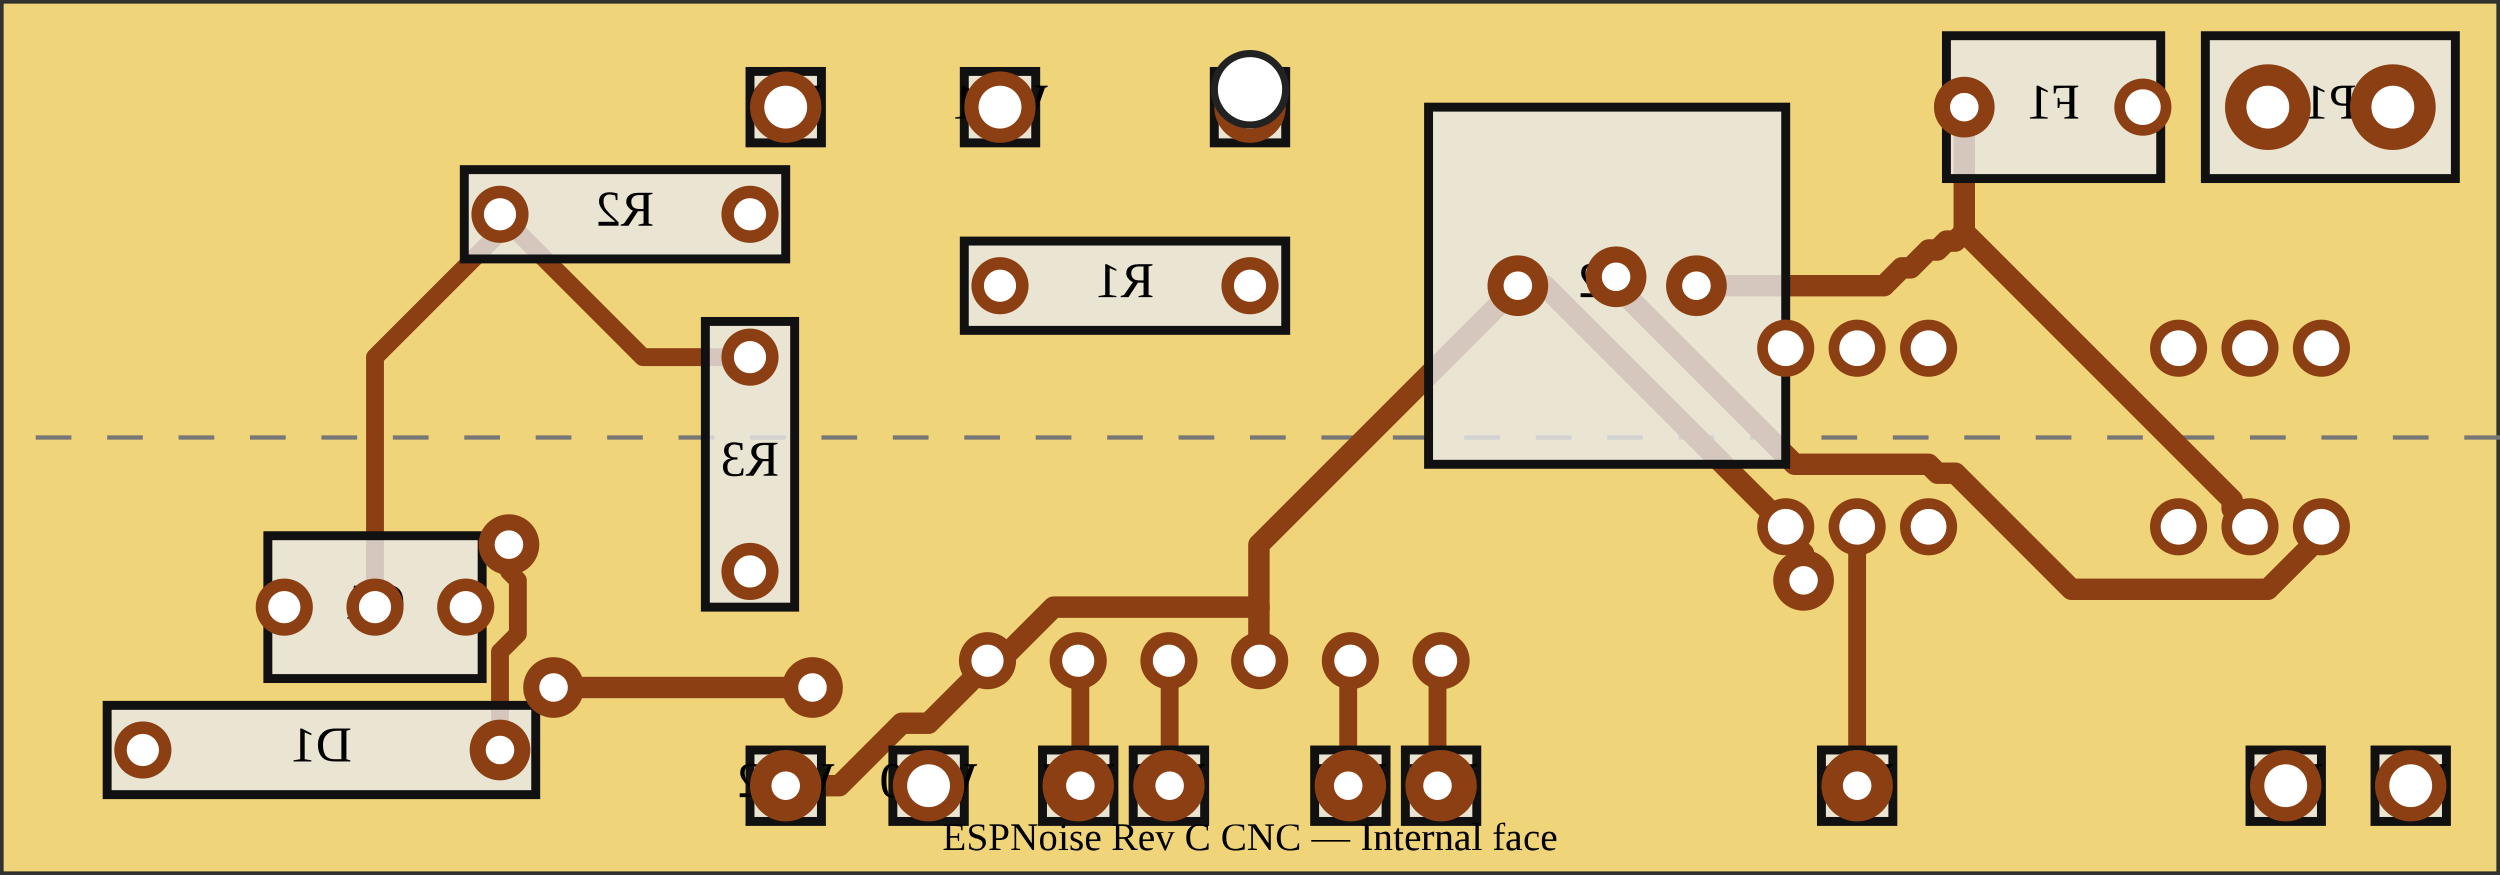
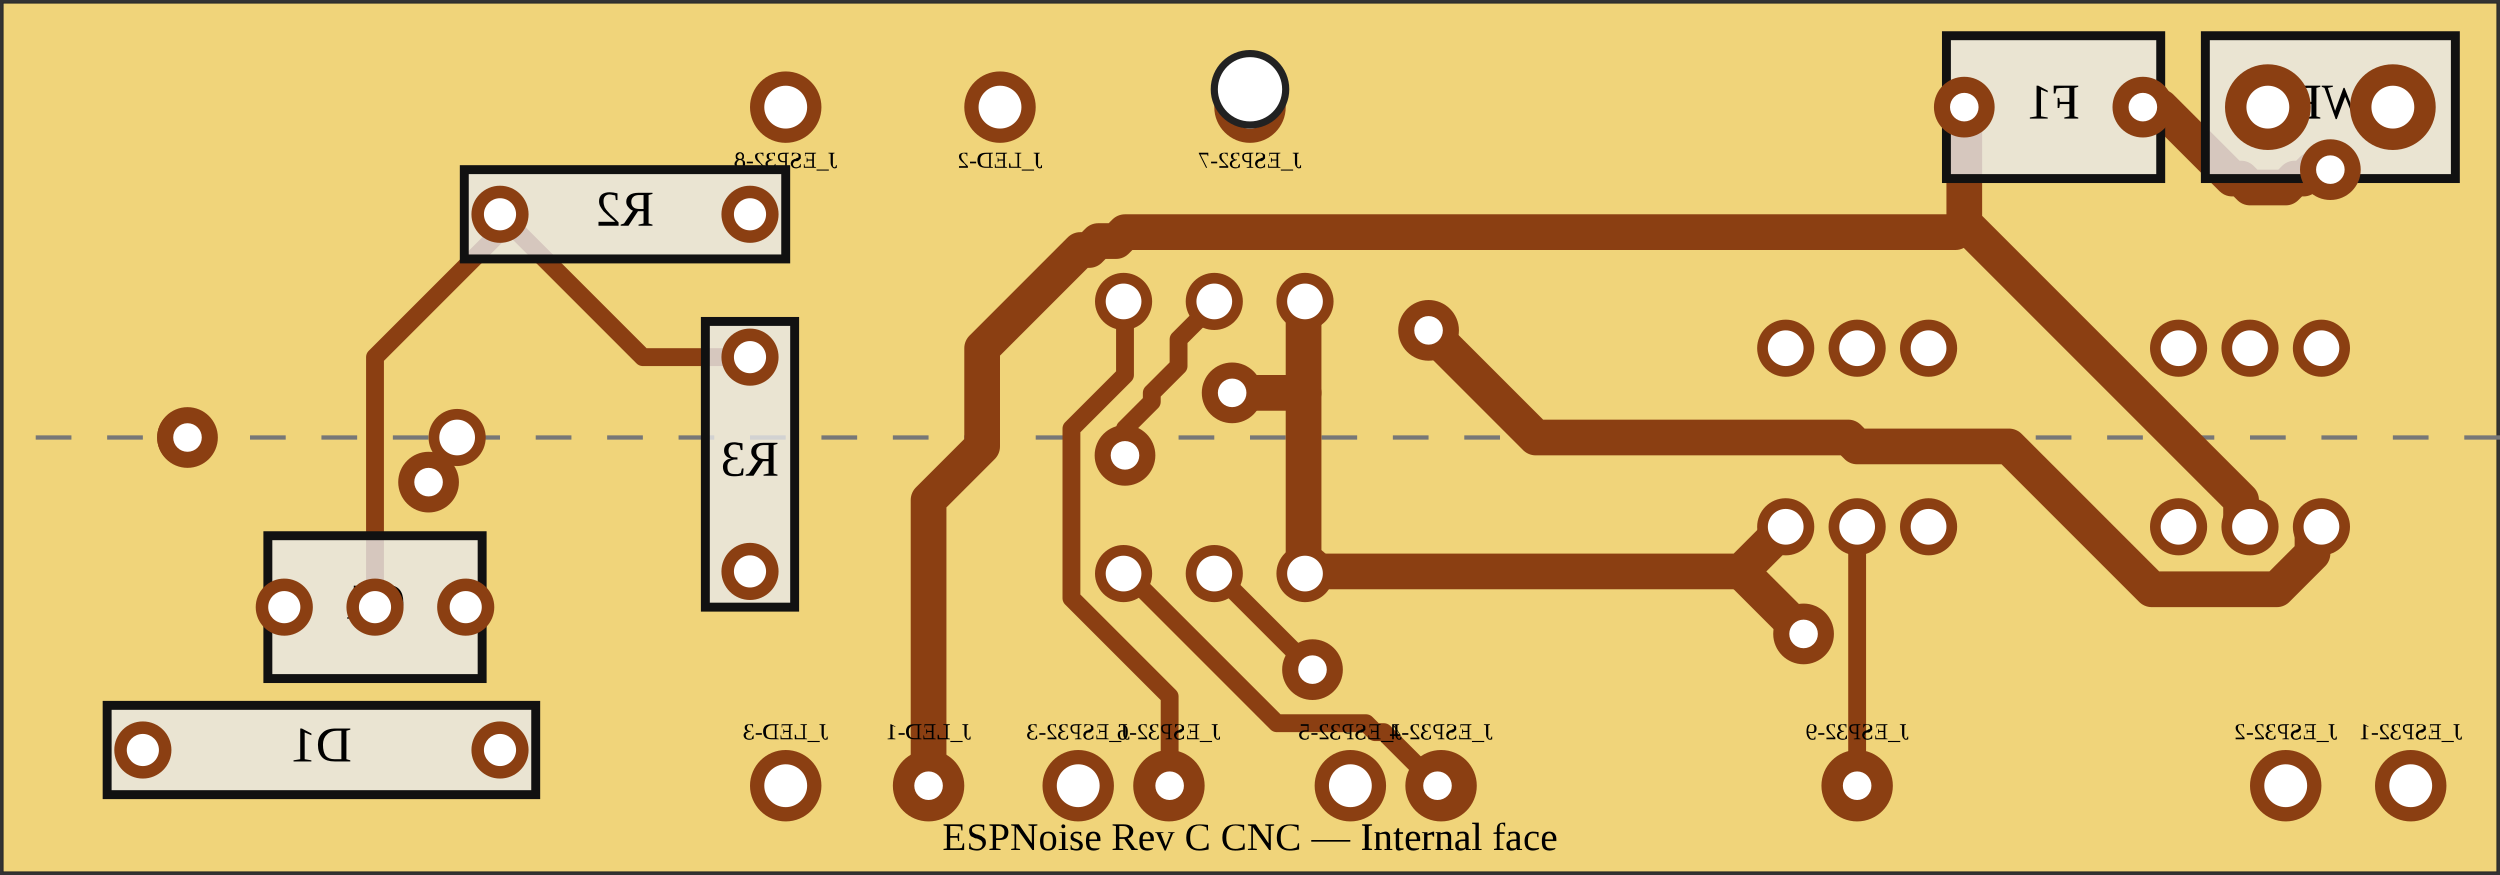
<svg xmlns="http://www.w3.org/2000/svg" width="70.0mm" height="24.5mm" viewBox="0 0 70.0 24.5">
  <rect width="70.0" height="24.5" fill="#f0d47a" stroke="#222" stroke-width="0.2" />
  <g transform="translate(70.0 0) scale(-1 1)">
    <g transform="">
      <rect width="70.0" height="24.5" fill="none" stroke="#333" stroke-width="0.15" />
      <line x1="0" y1="12.25" x2="70.0" y2="12.25" stroke="#777" stroke-width="0.12" stroke-dasharray="1,1" />
-       <polyline points="29.75,18.5 29.75,22.0" fill="none" stroke="#8b3f12" stroke-width="0.5" stroke-linecap="round" stroke-linejoin="round" />
-       <polyline points="32.25,18.5 32.25,22.0" fill="none" stroke="#8b3f12" stroke-width="0.5" stroke-linecap="round" stroke-linejoin="round" />
-       <polyline points="37.25,18.5 37.25,22.0" fill="none" stroke="#8b3f12" stroke-width="0.5" stroke-linecap="round" stroke-linejoin="round" />
-       <polyline points="39.75,18.5 39.75,22.0" fill="none" stroke="#8b3f12" stroke-width="0.5" stroke-linecap="round" stroke-linejoin="round" />
+       <polyline points="38.5,16.0 34.25,20.25 31.75,20.25 31.5,20.5 31.25,20.5 29.75,22.0" fill="none" stroke="#8b3f12" stroke-width="0.5" stroke-linecap="round" stroke-linejoin="round" />
+       <polyline points="36.0,16.0 33.25,18.75" fill="none" stroke="#8b3f12" stroke-width="0.5" stroke-linecap="round" stroke-linejoin="round" />
+       <polyline points="38.5,8.5 38.5,10.5 40.0,12.0 40.0,16.75 37.25,19.5 37.25,22.0" fill="none" stroke="#8b3f12" stroke-width="0.5" stroke-linecap="round" stroke-linejoin="round" />
+       <polyline points="36.0,8.5 37.0,9.5 37.0,10.25 37.75,11.0 37.75,11.25 38.5,12.0 38.5,12.75" fill="none" stroke="#8b3f12" stroke-width="0.5" stroke-linecap="round" stroke-linejoin="round" />
      <polyline points="18.0,14.75 18.0,22.0" fill="none" stroke="#8b3f12" stroke-width="0.5" stroke-linecap="round" stroke-linejoin="round" />
-       <polyline points="20.0,14.75 26.75,8.0 27.5,8.0" fill="none" stroke="#8b3f12" stroke-width="0.6" stroke-linecap="round" stroke-linejoin="round" />
-       <polyline points="27.5,8.0 34.75,15.25 34.75,18.5" fill="none" stroke="#8b3f12" stroke-width="0.6" stroke-linecap="round" stroke-linejoin="round" />
-       <polyline points="34.75,17.0 40.5,17.0 42.0,18.5 42.25,18.5" fill="none" stroke="#8b3f12" stroke-width="0.6" stroke-linecap="round" stroke-linejoin="round" />
-       <polyline points="42.25,18.5 44.0,20.25 44.75,20.25 46.5,22.0 48.0,22.0" fill="none" stroke="#8b3f12" stroke-width="0.6" stroke-linecap="round" stroke-linejoin="round" />
-       <polyline points="20.0,14.75 19.75,15.0 19.75,15.25 19.5,15.5 19.5,16.25" fill="none" stroke="#8b3f12" stroke-width="0.6" stroke-linecap="round" stroke-linejoin="round" />
-       <polyline points="7.0,14.75 7.5,14.25 7.5,14.0 15.0,6.5 15.0,3.0" fill="none" stroke="#8b3f12" stroke-width="0.6" stroke-linecap="round" stroke-linejoin="round" />
-       <polyline points="15.0,6.5 15.25,6.75 15.5,6.75 15.75,7.0 16.0,7.0 16.5,7.5 16.75,7.5 17.25,8.0 22.5,8.0" fill="none" stroke="#8b3f12" stroke-width="0.6" stroke-linecap="round" stroke-linejoin="round" />
+       <polyline points="20.0,14.75 21.25,16.0 33.5,16.0" fill="none" stroke="#8b3f12" stroke-width="1.0" stroke-linecap="round" stroke-linejoin="round" />
+       <polyline points="33.5,16.0 33.5,8.5" fill="none" stroke="#8b3f12" stroke-width="1.0" stroke-linecap="round" stroke-linejoin="round" />
+       <polyline points="33.5,11.0 35.5,11.0" fill="none" stroke="#8b3f12" stroke-width="1.0" stroke-linecap="round" stroke-linejoin="round" />
+       <polyline points="21.25,16.0 19.5,17.75" fill="none" stroke="#8b3f12" stroke-width="1.0" stroke-linecap="round" stroke-linejoin="round" />
+       <polyline points="4.75,4.75 5.25,4.75 5.5,5.0 5.75,5.0 6.0,5.25 7.0,5.25 7.25,5.0 7.5,5.0 9.5,3.0 10.0,3.0" fill="none" stroke="#8b3f12" stroke-width="1.0" stroke-linecap="round" stroke-linejoin="round" />
+       <polyline points="7.0,14.75 7.25,14.5 7.25,14.0 15.0,6.25 15.0,3.0" fill="none" stroke="#8b3f12" stroke-width="1.0" stroke-linecap="round" stroke-linejoin="round" />
+       <polyline points="15.0,6.25 15.25,6.5 38.5,6.5 38.75,6.75 39.25,6.75 39.5,7.0 39.75,7.0 42.5,9.75 42.5,12.5 44.0,14.0 44.0,22.0" fill="none" stroke="#8b3f12" stroke-width="1.0" stroke-linecap="round" stroke-linejoin="round" />
      <polyline points="56.0,6.0 52.0,10.0 49.0,10.0" fill="none" stroke="#8b3f12" stroke-width="0.5" stroke-linecap="round" stroke-linejoin="round" />
      <polyline points="55.75,6.25 59.5,10.0 59.5,17.0" fill="none" stroke="#8b3f12" stroke-width="0.5" stroke-linecap="round" stroke-linejoin="round" />
-       <polyline points="55.75,15.25 55.75,16.0 55.5,16.25 55.5,17.75 56.0,18.25 56.0,21.0" fill="none" stroke="#8b3f12" stroke-width="0.5" stroke-linecap="round" stroke-linejoin="round" />
-       <polyline points="5.0,14.75 5.25,15.0 5.25,15.25 6.5,16.5 12.0,16.5 15.25,13.25 15.75,13.25 16.0,13.0 19.75,13.0 24.75,8.0 24.75,7.75" fill="none" stroke="#8b3f12" stroke-width="0.6" stroke-linecap="round" stroke-linejoin="round" />
-       <polyline points="47.25,19.25 54.5,19.25" fill="none" stroke="#8b3f12" stroke-width="0.6" stroke-linecap="round" stroke-linejoin="round" />
+       <polyline points="57.25,12.25 57.5,12.5 57.5,12.75 57.75,13.0 57.75,13.25 58.0,13.5" fill="none" stroke="#8b3f12" stroke-width="0.5" stroke-linecap="round" stroke-linejoin="round" />
+       <polyline points="5.0,14.75 5.25,15.0 5.25,15.5 6.25,16.5 9.75,16.5 13.75,12.5 18.0,12.5 18.25,12.25 27.0,12.25 30.0,9.25" fill="none" stroke="#8b3f12" stroke-width="1.0" stroke-linecap="round" stroke-linejoin="round" />
      <rect x="1.25" y="1.0" width="7.0" height="4.0" fill="#e8e8e8" fill-opacity="0.8" stroke="#111" stroke-width="0.25" />
-       <text x="4.75" y="3.0" font-size="1.4" text-anchor="middle" dominant-baseline="middle">P1</text>
-       <rect x="1.5" y="21.0" width="2.0" height="2.0" fill="#e8e8e8" fill-opacity="0.8" stroke="#111" stroke-width="0.25" />
-       <text x="2.5" y="22.0" font-size="1.4" text-anchor="middle" dominant-baseline="middle">W1</text>
-       <rect x="5.0" y="21.0" width="2.0" height="2.0" fill="#e8e8e8" fill-opacity="0.8" stroke="#111" stroke-width="0.25" />
-       <text x="6.0" y="22.0" font-size="1.4" text-anchor="middle" dominant-baseline="middle">W2</text>
-       <rect x="17.0" y="21.0" width="2.0" height="2.0" fill="#e8e8e8" fill-opacity="0.8" stroke="#111" stroke-width="0.25" />
-       <text x="18.0" y="22.0" font-size="1.4" text-anchor="middle" dominant-baseline="middle">W3</text>
-       <rect x="28.65" y="21.0" width="2.0" height="2.0" fill="#e8e8e8" fill-opacity="0.8" stroke="#111" stroke-width="0.25" />
-       <text x="29.65" y="22.0" font-size="1.4" text-anchor="middle" dominant-baseline="middle">W4</text>
-       <rect x="31.19" y="21.0" width="2.0" height="2.0" fill="#e8e8e8" fill-opacity="0.8" stroke="#111" stroke-width="0.25" />
-       <text x="32.19" y="22.0" font-size="1.4" text-anchor="middle" dominant-baseline="middle">W5</text>
-       <rect x="36.27" y="21.0" width="2.0" height="2.0" fill="#e8e8e8" fill-opacity="0.8" stroke="#111" stroke-width="0.25" />
-       <text x="37.27" y="22.0" font-size="1.4" text-anchor="middle" dominant-baseline="middle">W6</text>
-       <rect x="38.81" y="21.0" width="2.0" height="2.0" fill="#e8e8e8" fill-opacity="0.8" stroke="#111" stroke-width="0.25" />
-       <text x="39.81" y="22.0" font-size="1.4" text-anchor="middle" dominant-baseline="middle">W7</text>
-       <rect x="34.0" y="2.0" width="2.0" height="2.0" fill="#e8e8e8" fill-opacity="0.8" stroke="#111" stroke-width="0.25" />
-       <text x="35.0" y="3.0" font-size="1.4" text-anchor="middle" dominant-baseline="middle">W8</text>
-       <rect x="47.0" y="2.0" width="2.0" height="2.0" fill="#e8e8e8" fill-opacity="0.8" stroke="#111" stroke-width="0.25" />
-       <text x="48.0" y="3.0" font-size="1.4" text-anchor="middle" dominant-baseline="middle">W9</text>
-       <rect x="43.0" y="21.0" width="2.0" height="2.0" fill="#e8e8e8" fill-opacity="0.8" stroke="#111" stroke-width="0.25" />
-       <text x="44.0" y="22.0" font-size="1.4" text-anchor="middle" dominant-baseline="middle">W10</text>
-       <rect x="41.0" y="2.0" width="2.0" height="2.0" fill="#e8e8e8" fill-opacity="0.8" stroke="#111" stroke-width="0.25" />
-       <text x="42.0" y="3.0" font-size="1.4" text-anchor="middle" dominant-baseline="middle">W11</text>
-       <rect x="47.0" y="21.0" width="2.0" height="2.0" fill="#e8e8e8" fill-opacity="0.8" stroke="#111" stroke-width="0.25" />
-       <text x="48.0" y="22.0" font-size="1.4" text-anchor="middle" dominant-baseline="middle">W12</text>
-       <rect x="34.0" y="6.75" width="9.0" height="2.5" fill="#e8e8e8" fill-opacity="0.8" stroke="#111" stroke-width="0.25" />
-       <text x="38.5" y="8.0" font-size="1.4" text-anchor="middle" dominant-baseline="middle">R1</text>
+       <text x="4.75" y="3.0" font-size="1.4" text-anchor="middle" dominant-baseline="middle">PWR1</text>
+       <text x="2.5" y="20.7" font-size="0.65" text-anchor="middle">J_ESP32-1</text>
+       <text x="6.0" y="20.7" font-size="0.65" text-anchor="middle">J_ESP32-2</text>
+       <text x="39.81" y="20.7" font-size="0.65" text-anchor="middle">J_ESP32-3</text>
+       <text x="29.65" y="20.7" font-size="0.65" text-anchor="middle">J_ESP32-4</text>
+       <text x="32.19" y="20.7" font-size="0.65" text-anchor="middle">J_ESP32-5</text>
+       <text x="37.27" y="20.7" font-size="0.65" text-anchor="middle">J_ESP32-6</text>
+       <text x="35.0" y="4.7" font-size="0.65" text-anchor="middle">J_ESP32-7</text>
+       <text x="48.0" y="4.7" font-size="0.65" text-anchor="middle">J_ESP32-8</text>
+       <text x="18.0" y="20.7" font-size="0.65" text-anchor="middle">J_ESP32-9</text>
+       <text x="44.0" y="20.7" font-size="0.65" text-anchor="middle">J_LED-1</text>
+       <text x="42.0" y="4.7" font-size="0.65" text-anchor="middle">J_LED-2</text>
+       <text x="48.0" y="20.7" font-size="0.65" text-anchor="middle">J_LED-3</text>
      <rect x="48.0" y="4.75" width="9.0" height="2.5" fill="#e8e8e8" fill-opacity="0.8" stroke="#111" stroke-width="0.25" />
      <text x="52.5" y="6.0" font-size="1.4" text-anchor="middle" dominant-baseline="middle">R2</text>
      <rect x="47.75" y="9.0" width="2.5" height="8.0" fill="#e8e8e8" fill-opacity="0.8" stroke="#111" stroke-width="0.25" />
      <text x="49.0" y="13.0" font-size="1.4" text-anchor="middle" dominant-baseline="middle">R3</text>
      <rect x="55.0" y="19.75" width="12.0" height="2.5" fill="#e8e8e8" fill-opacity="0.8" stroke="#111" stroke-width="0.25" />
      <text x="61.0" y="21.0" font-size="1.4" text-anchor="middle" dominant-baseline="middle">D1</text>
      <rect x="9.5" y="1.0" width="6.0" height="4.0" fill="#e8e8e8" fill-opacity="0.8" stroke="#111" stroke-width="0.25" />
      <text x="12.5" y="3.0" font-size="1.4" text-anchor="middle" dominant-baseline="middle">F1</text>
-       <rect x="20.0" y="3.0" width="10.0" height="10.0" fill="#e8e8e8" fill-opacity="0.8" stroke="#111" stroke-width="0.25" />
-       <text x="25.0" y="8.0" font-size="1.4" text-anchor="middle" dominant-baseline="middle">C2</text>
      <rect x="56.5" y="15.0" width="6.0" height="4.0" fill="#e8e8e8" fill-opacity="0.8" stroke="#111" stroke-width="0.25" />
      <text x="59.5" y="17.0" font-size="1.4" text-anchor="middle" dominant-baseline="middle">Q1</text>
      <circle cx="5.0" cy="9.75" r="0.8" fill="#8b3f12" />
      <circle cx="5.0" cy="9.75" r="0.5" fill="#fff" />
      <circle cx="7.0" cy="9.75" r="0.8" fill="#8b3f12" />
      <circle cx="7.0" cy="9.75" r="0.5" fill="#fff" />
      <circle cx="9.0" cy="9.75" r="0.8" fill="#8b3f12" />
      <circle cx="9.0" cy="9.75" r="0.5" fill="#fff" />
      <circle cx="5.0" cy="14.75" r="0.8" fill="#8b3f12" />
      <circle cx="5.0" cy="14.75" r="0.5" fill="#fff" />
      <circle cx="7.0" cy="14.75" r="0.8" fill="#8b3f12" />
      <circle cx="7.0" cy="14.75" r="0.5" fill="#fff" />
      <circle cx="9.0" cy="14.75" r="0.8" fill="#8b3f12" />
      <circle cx="9.0" cy="14.75" r="0.5" fill="#fff" />
      <circle cx="16.0" cy="9.75" r="0.8" fill="#8b3f12" />
      <circle cx="16.0" cy="9.75" r="0.5" fill="#fff" />
      <circle cx="18.0" cy="9.75" r="0.8" fill="#8b3f12" />
      <circle cx="18.0" cy="9.75" r="0.5" fill="#fff" />
      <circle cx="20.0" cy="9.75" r="0.8" fill="#8b3f12" />
      <circle cx="20.0" cy="9.75" r="0.5" fill="#fff" />
      <circle cx="16.0" cy="14.75" r="0.8" fill="#8b3f12" />
      <circle cx="16.0" cy="14.75" r="0.5" fill="#fff" />
      <circle cx="18.0" cy="14.75" r="0.8" fill="#8b3f12" />
      <circle cx="18.0" cy="14.75" r="0.5" fill="#fff" />
      <circle cx="20.0" cy="14.75" r="0.8" fill="#8b3f12" />
      <circle cx="20.0" cy="14.75" r="0.5" fill="#fff" />
-       <circle cx="29.65" cy="18.5" r="0.8" fill="#8b3f12" />
-       <circle cx="29.65" cy="18.5" r="0.45" fill="#fff" />
-       <circle cx="32.19" cy="18.5" r="0.8" fill="#8b3f12" />
-       <circle cx="32.19" cy="18.5" r="0.45" fill="#fff" />
-       <circle cx="34.73" cy="18.5" r="0.8" fill="#8b3f12" />
-       <circle cx="34.73" cy="18.5" r="0.45" fill="#fff" />
-       <circle cx="37.27" cy="18.5" r="0.8" fill="#8b3f12" />
-       <circle cx="37.27" cy="18.5" r="0.45" fill="#fff" />
-       <circle cx="39.81" cy="18.5" r="0.8" fill="#8b3f12" />
-       <circle cx="39.81" cy="18.5" r="0.45" fill="#fff" />
-       <circle cx="42.35" cy="18.5" r="0.8" fill="#8b3f12" />
-       <circle cx="42.35" cy="18.5" r="0.45" fill="#fff" />
+       <circle cx="33.46" cy="8.44" r="0.8" fill="#8b3f12" />
+       <circle cx="33.46" cy="8.44" r="0.5" fill="#fff" />
+       <circle cx="36.0" cy="8.44" r="0.8" fill="#8b3f12" />
+       <circle cx="36.0" cy="8.44" r="0.5" fill="#fff" />
+       <circle cx="38.54" cy="8.44" r="0.8" fill="#8b3f12" />
+       <circle cx="38.54" cy="8.44" r="0.5" fill="#fff" />
+       <circle cx="33.46" cy="16.06" r="0.8" fill="#8b3f12" />
+       <circle cx="33.46" cy="16.06" r="0.5" fill="#fff" />
+       <circle cx="36.0" cy="16.06" r="0.8" fill="#8b3f12" />
+       <circle cx="36.0" cy="16.06" r="0.5" fill="#fff" />
+       <circle cx="38.54" cy="16.06" r="0.8" fill="#8b3f12" />
+       <circle cx="38.54" cy="16.06" r="0.5" fill="#fff" />
+       <circle cx="64.8" cy="12.25" r="0.8" fill="#8b3f12" />
+       <circle cx="64.8" cy="12.25" r="0.5" fill="#fff" />
+       <circle cx="57.2" cy="12.25" r="0.8" fill="#8b3f12" />
+       <circle cx="57.2" cy="12.25" r="0.5" fill="#fff" />
      <circle cx="3.0" cy="3.0" r="1.2" fill="#8b3f12" />
      <circle cx="3.0" cy="3.0" r="0.6" fill="#fff" />
      <circle cx="6.5" cy="3.0" r="1.2" fill="#8b3f12" />
      <circle cx="6.5" cy="3.0" r="0.6" fill="#fff" />
      <circle cx="2.5" cy="22.0" r="1.0" fill="#8b3f12" />
      <circle cx="2.5" cy="22.0" r="0.6" fill="#fff" />
      <circle cx="6.0" cy="22.0" r="1.0" fill="#8b3f12" />
      <circle cx="6.0" cy="22.0" r="0.6" fill="#fff" />
-       <circle cx="18.0" cy="22.0" r="1.0" fill="#8b3f12" />
-       <circle cx="18.0" cy="22.0" r="0.6" fill="#fff" />
+       <circle cx="39.81" cy="22.0" r="1.0" fill="#8b3f12" />
+       <circle cx="39.81" cy="22.0" r="0.6" fill="#fff" />
      <circle cx="29.65" cy="22.0" r="1.0" fill="#8b3f12" />
      <circle cx="29.65" cy="22.0" r="0.6" fill="#fff" />
      <circle cx="32.19" cy="22.0" r="1.0" fill="#8b3f12" />
      <circle cx="32.19" cy="22.0" r="0.6" fill="#fff" />
      <circle cx="37.27" cy="22.0" r="1.0" fill="#8b3f12" />
      <circle cx="37.27" cy="22.0" r="0.6" fill="#fff" />
-       <circle cx="39.81" cy="22.0" r="1.0" fill="#8b3f12" />
-       <circle cx="39.81" cy="22.0" r="0.6" fill="#fff" />
      <circle cx="35.0" cy="3.0" r="1.0" fill="#8b3f12" />
      <circle cx="35.0" cy="3.0" r="0.6" fill="#fff" />
      <circle cx="48.0" cy="3.0" r="1.0" fill="#8b3f12" />
      <circle cx="48.0" cy="3.0" r="0.6" fill="#fff" />
+       <circle cx="18.0" cy="22.0" r="1.0" fill="#8b3f12" />
+       <circle cx="18.0" cy="22.0" r="0.6" fill="#fff" />
      <circle cx="44.0" cy="22.0" r="1.0" fill="#8b3f12" />
      <circle cx="44.0" cy="22.0" r="0.6" fill="#fff" />
      <circle cx="42.0" cy="3.0" r="1.0" fill="#8b3f12" />
      <circle cx="42.0" cy="3.0" r="0.6" fill="#fff" />
      <circle cx="48.0" cy="22.0" r="1.0" fill="#8b3f12" />
      <circle cx="48.0" cy="22.0" r="0.6" fill="#fff" />
-       <circle cx="35.0" cy="8.0" r="0.8" fill="#8b3f12" />
-       <circle cx="35.0" cy="8.0" r="0.45" fill="#fff" />
-       <circle cx="42.0" cy="8.0" r="0.8" fill="#8b3f12" />
-       <circle cx="42.0" cy="8.0" r="0.45" fill="#fff" />
      <circle cx="49.0" cy="6.0" r="0.8" fill="#8b3f12" />
      <circle cx="49.0" cy="6.0" r="0.45" fill="#fff" />
      <circle cx="56.0" cy="6.0" r="0.8" fill="#8b3f12" />
      <circle cx="56.0" cy="6.0" r="0.45" fill="#fff" />
      <circle cx="49.0" cy="10.0" r="0.8" fill="#8b3f12" />
      <circle cx="49.0" cy="10.0" r="0.45" fill="#fff" />
      <circle cx="49.0" cy="16.0" r="0.8" fill="#8b3f12" />
      <circle cx="49.0" cy="16.0" r="0.45" fill="#fff" />
      <circle cx="66.0" cy="21.0" r="0.8" fill="#8b3f12" />
      <circle cx="66.0" cy="21.0" r="0.45" fill="#fff" />
      <circle cx="56.0" cy="21.0" r="0.8" fill="#8b3f12" />
      <circle cx="56.0" cy="21.0" r="0.45" fill="#fff" />
      <circle cx="10.0" cy="3.0" r="0.8" fill="#8b3f12" />
      <circle cx="10.0" cy="3.0" r="0.5" fill="#fff" />
      <circle cx="15.0" cy="3.0" r="0.8" fill="#8b3f12" />
      <circle cx="15.0" cy="3.0" r="0.5" fill="#fff" />
-       <circle cx="22.5" cy="8.0" r="0.8" fill="#8b3f12" />
-       <circle cx="22.5" cy="8.0" r="0.5" fill="#fff" />
-       <circle cx="27.5" cy="8.0" r="0.8" fill="#8b3f12" />
-       <circle cx="27.5" cy="8.0" r="0.5" fill="#fff" />
      <circle cx="56.96" cy="17.0" r="0.8" fill="#8b3f12" />
      <circle cx="56.96" cy="17.0" r="0.45" fill="#fff" />
      <circle cx="59.5" cy="17.0" r="0.8" fill="#8b3f12" />
      <circle cx="59.5" cy="17.0" r="0.45" fill="#fff" />
      <circle cx="62.04" cy="17.0" r="0.8" fill="#8b3f12" />
      <circle cx="62.04" cy="17.0" r="0.45" fill="#fff" />
      <circle cx="29.75" cy="22.0" r="0.85" fill="#8b3f12" />
      <circle cx="29.75" cy="22.0" r="0.4" fill="#fff" />
-       <circle cx="32.25" cy="22.0" r="0.85" fill="#8b3f12" />
-       <circle cx="32.25" cy="22.0" r="0.4" fill="#fff" />
+       <circle cx="33.25" cy="18.75" r="0.85" fill="#8b3f12" />
+       <circle cx="33.25" cy="18.75" r="0.4" fill="#fff" />
      <circle cx="37.25" cy="22.0" r="0.85" fill="#8b3f12" />
      <circle cx="37.25" cy="22.0" r="0.4" fill="#fff" />
-       <circle cx="39.75" cy="22.0" r="0.85" fill="#8b3f12" />
-       <circle cx="39.75" cy="22.0" r="0.4" fill="#fff" />
+       <circle cx="38.5" cy="12.75" r="0.85" fill="#8b3f12" />
+       <circle cx="38.5" cy="12.75" r="0.4" fill="#fff" />
      <circle cx="18.0" cy="22.0" r="0.85" fill="#8b3f12" />
      <circle cx="18.0" cy="22.0" r="0.4" fill="#fff" />
-       <circle cx="27.5" cy="8.0" r="0.85" fill="#8b3f12" />
-       <circle cx="27.5" cy="8.0" r="0.4" fill="#fff" />
-       <circle cx="48.0" cy="22.0" r="0.85" fill="#8b3f12" />
-       <circle cx="48.0" cy="22.0" r="0.4" fill="#fff" />
-       <circle cx="19.5" cy="16.25" r="0.85" fill="#8b3f12" />
-       <circle cx="19.5" cy="16.25" r="0.4" fill="#fff" />
+       <circle cx="35.5" cy="11.0" r="0.85" fill="#8b3f12" />
+       <circle cx="35.5" cy="11.0" r="0.4" fill="#fff" />
+       <circle cx="19.5" cy="17.75" r="0.85" fill="#8b3f12" />
+       <circle cx="19.5" cy="17.75" r="0.4" fill="#fff" />
+       <circle cx="4.75" cy="4.75" r="0.85" fill="#8b3f12" />
+       <circle cx="4.75" cy="4.75" r="0.4" fill="#fff" />
+       <circle cx="10.0" cy="3.0" r="0.85" fill="#8b3f12" />
+       <circle cx="10.0" cy="3.0" r="0.4" fill="#fff" />
      <circle cx="15.0" cy="3.0" r="0.85" fill="#8b3f12" />
      <circle cx="15.0" cy="3.0" r="0.4" fill="#fff" />
-       <circle cx="22.5" cy="8.0" r="0.85" fill="#8b3f12" />
-       <circle cx="22.5" cy="8.0" r="0.4" fill="#fff" />
-       <circle cx="55.75" cy="15.25" r="0.85" fill="#8b3f12" />
-       <circle cx="55.75" cy="15.25" r="0.4" fill="#fff" />
-       <circle cx="56.0" cy="21.0" r="0.85" fill="#8b3f12" />
-       <circle cx="56.0" cy="21.0" r="0.4" fill="#fff" />
-       <circle cx="24.75" cy="7.75" r="0.85" fill="#8b3f12" />
-       <circle cx="24.75" cy="7.75" r="0.4" fill="#fff" />
-       <circle cx="47.25" cy="19.25" r="0.85" fill="#8b3f12" />
-       <circle cx="47.25" cy="19.25" r="0.4" fill="#fff" />
-       <circle cx="54.5" cy="19.25" r="0.85" fill="#8b3f12" />
-       <circle cx="54.5" cy="19.25" r="0.4" fill="#fff" />
+       <circle cx="44.0" cy="22.0" r="0.85" fill="#8b3f12" />
+       <circle cx="44.0" cy="22.0" r="0.4" fill="#fff" />
+       <circle cx="58.0" cy="13.5" r="0.85" fill="#8b3f12" />
+       <circle cx="58.0" cy="13.5" r="0.4" fill="#fff" />
+       <circle cx="30.0" cy="9.25" r="0.85" fill="#8b3f12" />
+       <circle cx="30.0" cy="9.25" r="0.4" fill="#fff" />
+       <circle cx="64.75" cy="12.25" r="0.85" fill="#8b3f12" />
+       <circle cx="64.75" cy="12.25" r="0.4" fill="#fff" />
      <circle cx="35.0" cy="2.5" r="1" fill="#fff" stroke="#222" stroke-width="0.2" />
    </g>
  </g>
  <text x="35.0" y="23.8" font-size="1.1" text-anchor="middle">ESPNoise Rev C CNC — Internal face</text>
</svg>
